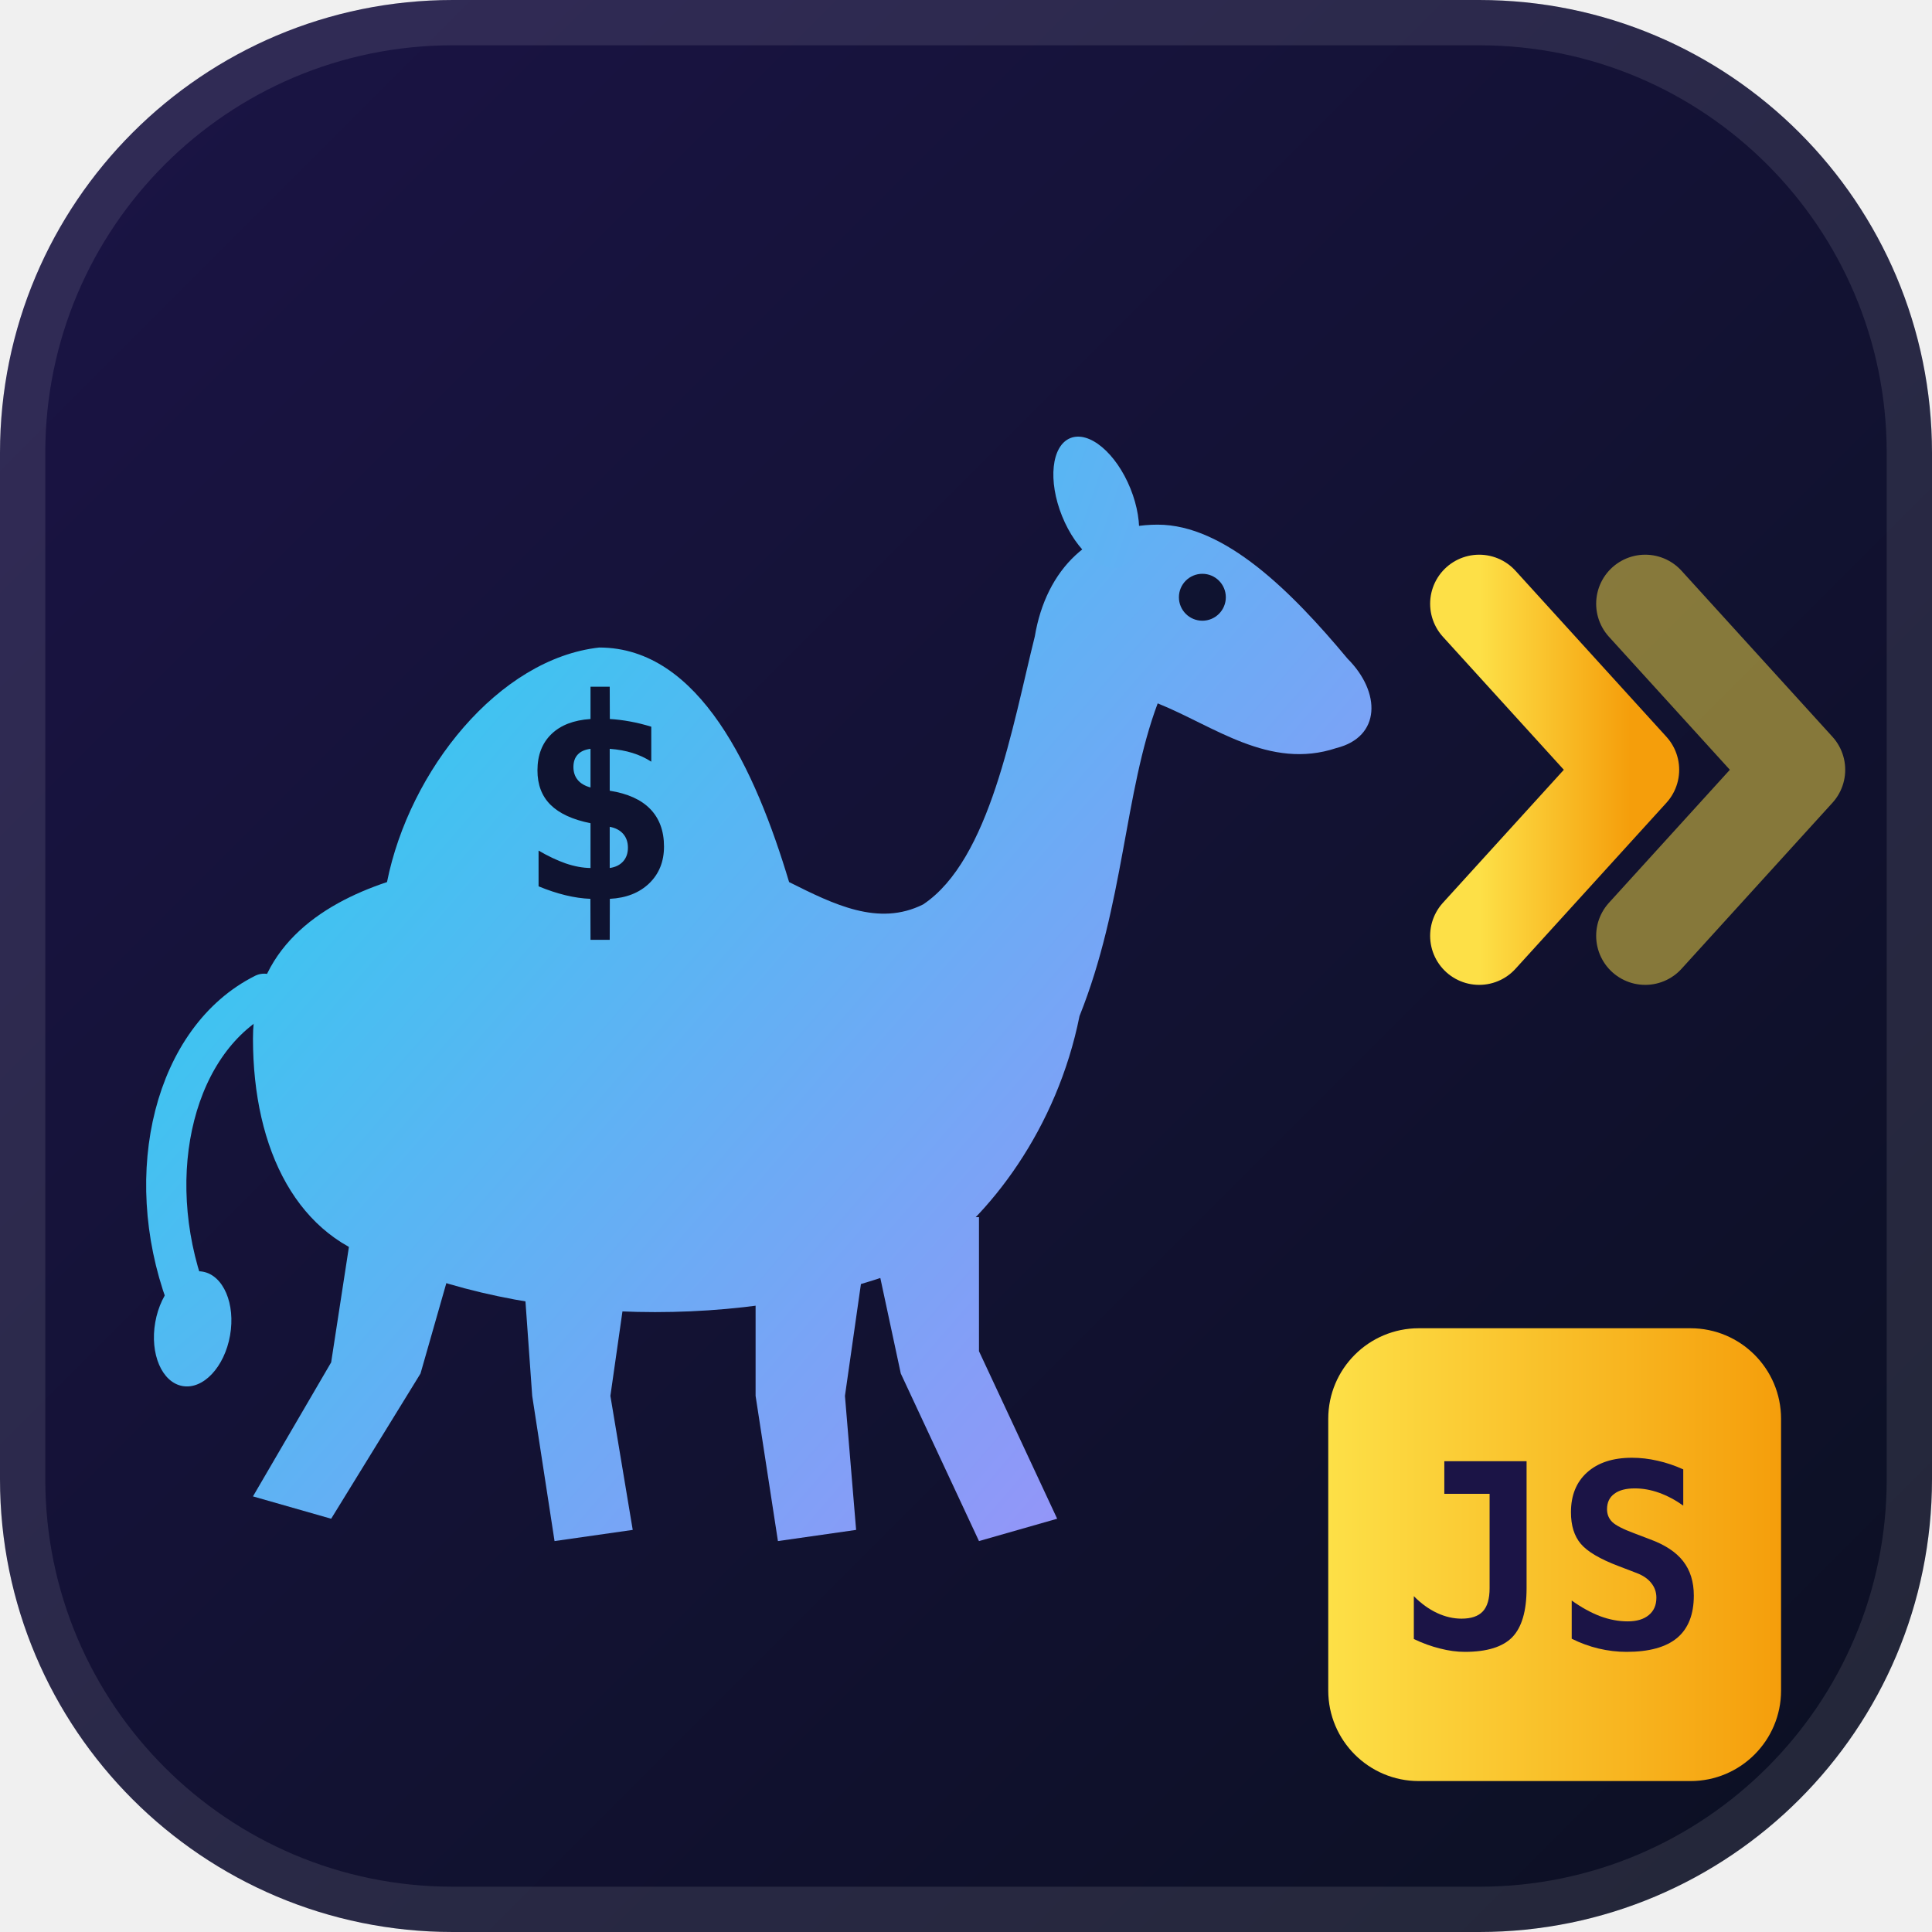
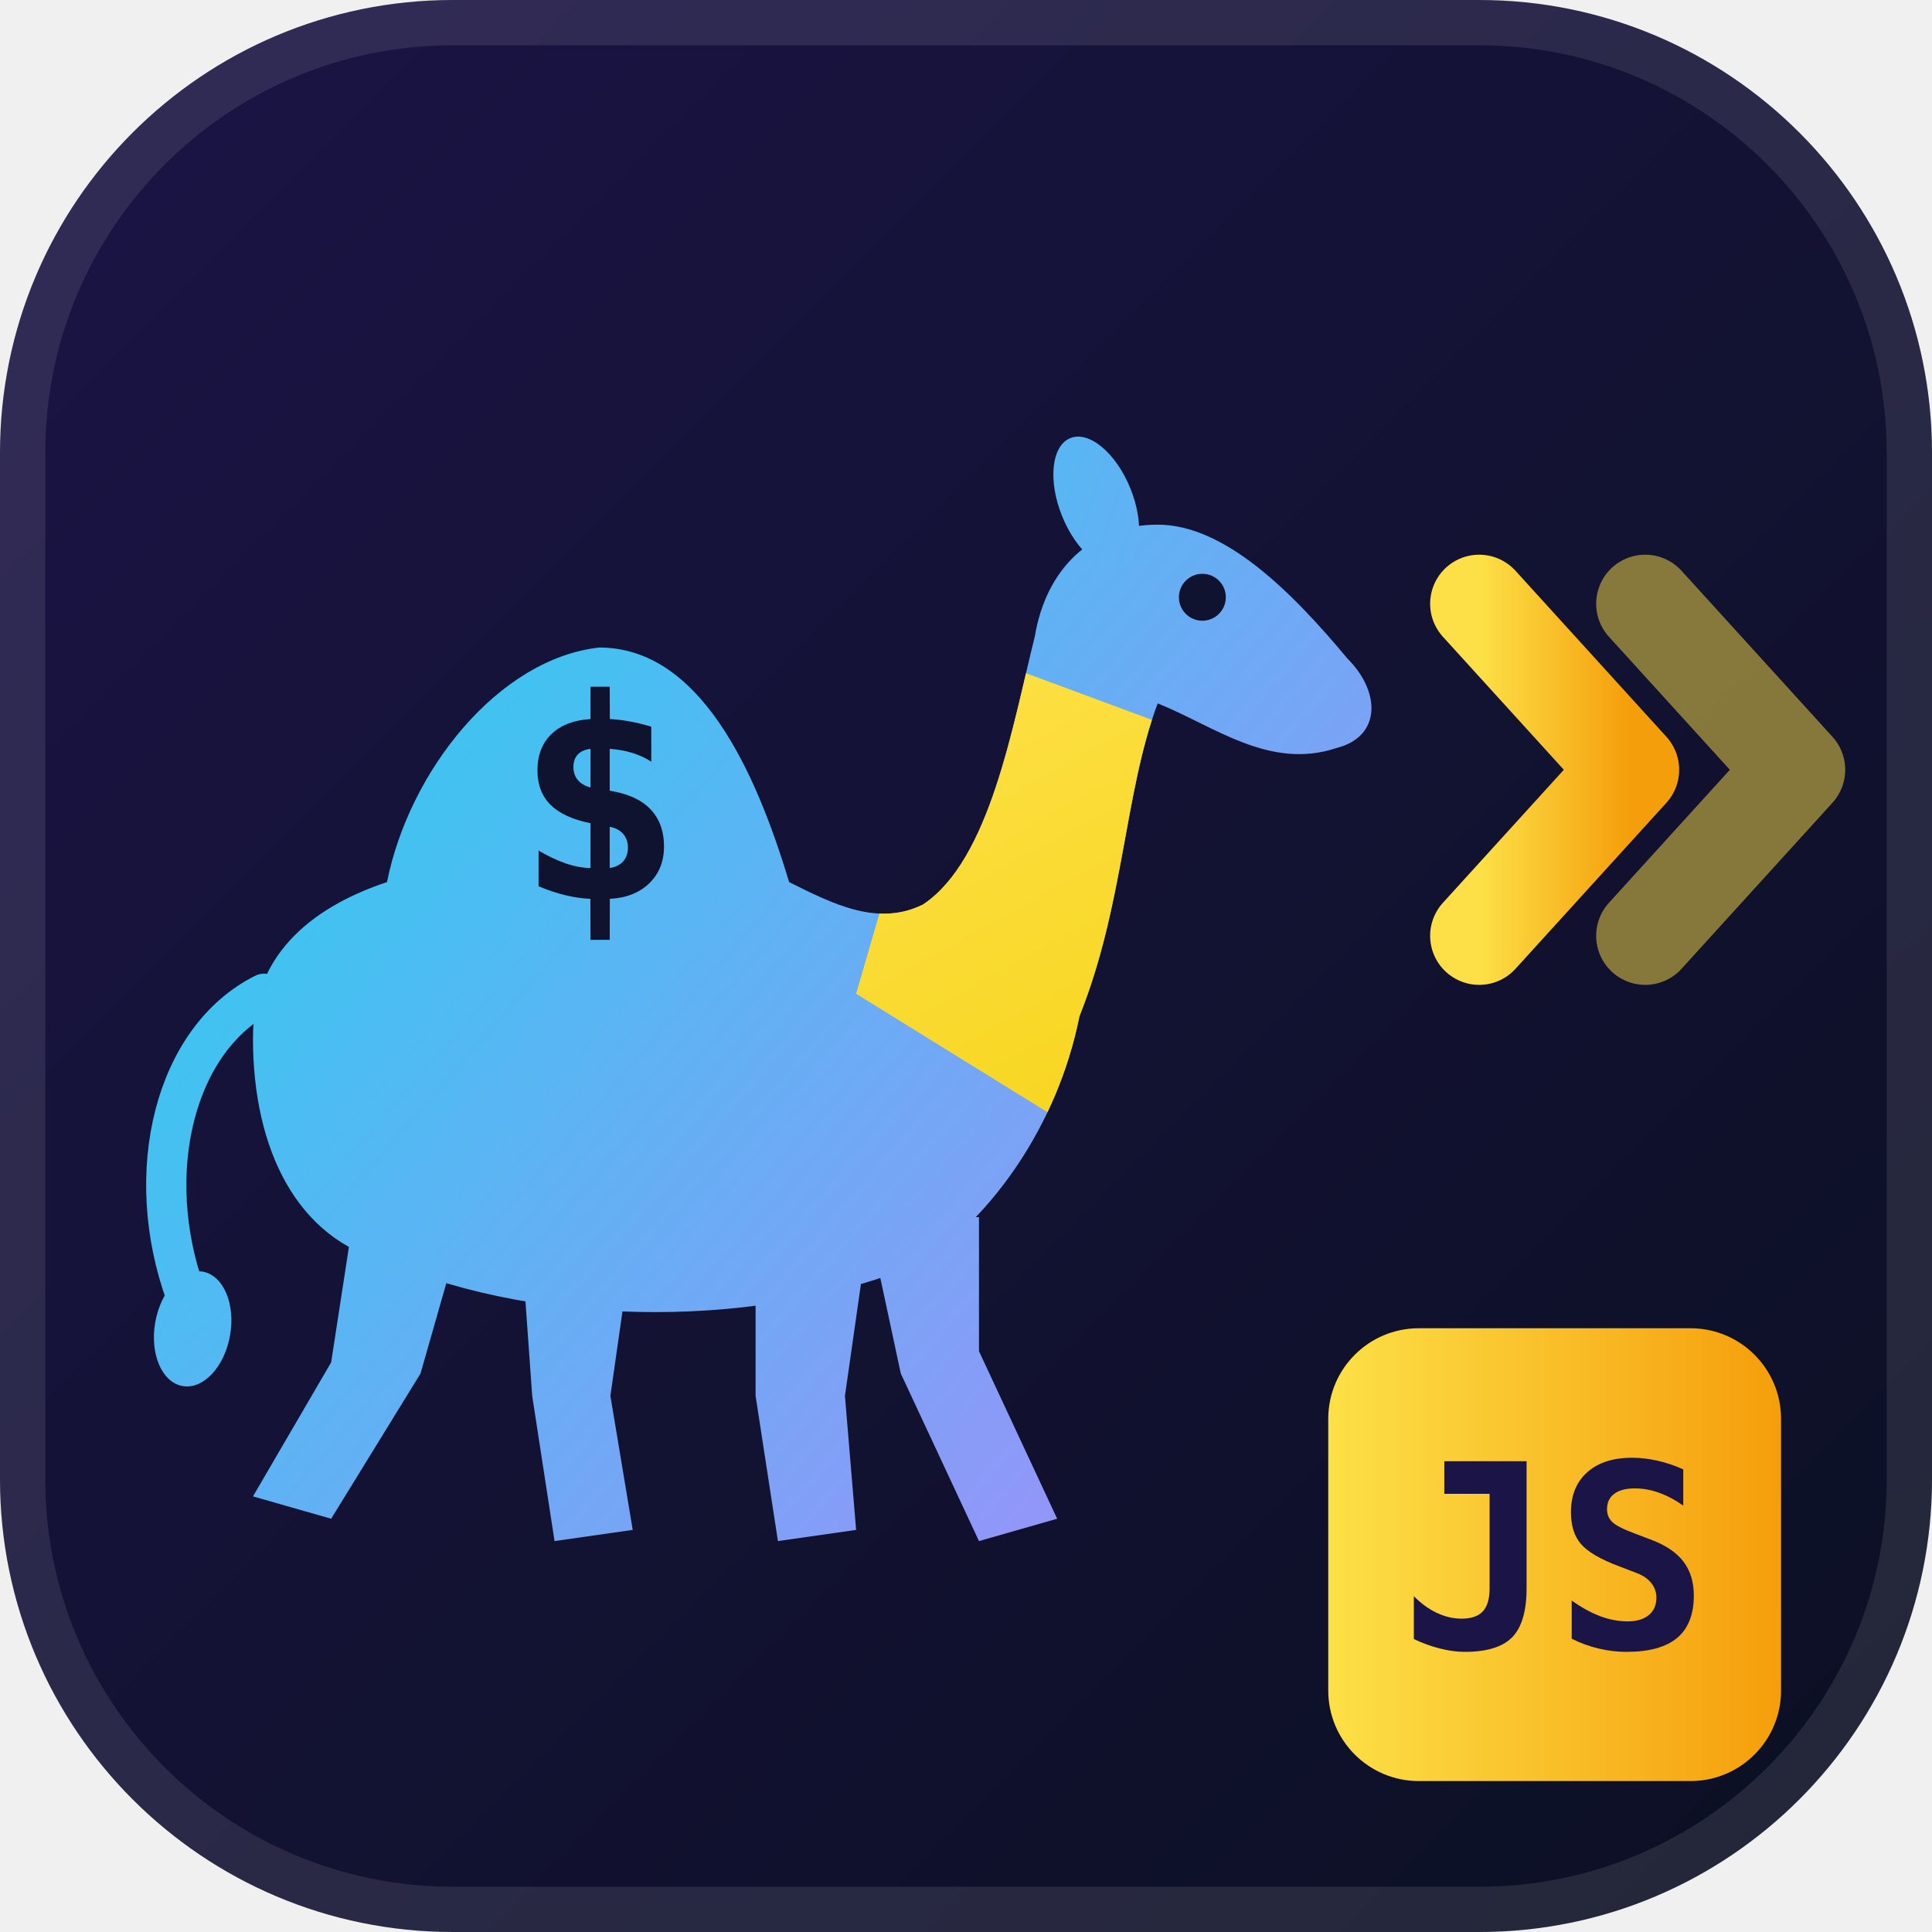
<svg xmlns="http://www.w3.org/2000/svg" viewBox="0 0 128 128" width="128" height="128" role="img" aria-label="Perl2JS">
  <defs>
    <linearGradient id="bg" x1="0" y1="0" x2="1" y2="1">
      <stop offset="0" stop-color="#1b1446" />
      <stop offset="1" stop-color="#0b1022" />
    </linearGradient>
    <linearGradient id="sig" x1="0" y1="0" x2="1" y2="1">
      <stop offset="0" stop-color="#22d3ee" />
      <stop offset="1" stop-color="#a78bfa" />
    </linearGradient>
    <linearGradient id="js" x1="0" y1="0" x2="1" y2="0">
      <stop offset="0" stop-color="#fde047" />
      <stop offset="1" stop-color="#f59e0b" />
    </linearGradient>
    <linearGradient id="camel" gradientUnits="userSpaceOnUse" x1="14" y1="26" x2="120" y2="118">
      <stop offset="0" stop-color="#22d3ee" />
      <stop offset="1" stop-color="#a78bfa" />
    </linearGradient>
+     <linearGradient id="jsneck" gradientUnits="userSpaceOnUse" x1="82" y1="38" x2="104" y2="78">
+       <stop offset="0" stop-color="#fde047" />
+       <stop offset="1" stop-color="#f7d51d" />
+     </linearGradient>
    <linearGradient id="word" x1="0" y1="0" x2="1" y2="0">
      <stop offset="0" stop-color="#22d3ee" />
      <stop offset="1" stop-color="#a78bfa" />
    </linearGradient>
  </defs>
  <g transform="translate(0 0) scale(1.0)">
    <rect x="0" y="0" width="128" height="128" rx="30" fill="url(#bg)" />
    <rect x="1.5" y="1.5" width="125" height="125" rx="28.5" fill="none" stroke="#ffffff" stroke-opacity=".10" stroke-width="3" />
    <g transform="translate(-1 17) scale(.74)">
+       <defs>
+         <clipPath id="neckclip">
+           <polygon points="78,66 87,35 114,45 108,54 99,79" />
+         </clipPath>
+       </defs>
      <g fill="url(#camel)">
-         <path d="M24 70 C24 62 30 58 36 56 C38 46 46 36 55 35 C64 35 69 46 72 56 C76 58 80 60 84 58                C90 54 92 42 94 34 C95 28 99 24 105 24 C111 24 117 30 122 36 C125 39 125 43 121 44                C115 46 110 42 105 40 C102 48 102 58 98 68 C96 78 90 86 84 90 C70 96 50 96 36 90 C28 88 24 80 24 70 Z" />
+         <path d="M24 70 C24 62 30 58 36 56 C38 46 46 36 55 35 C64 35 69 46 72 56 C76 58 80 60 84 58 C90 54 92 42 94 34 C95 28 99 24 105 24 C111 24 117 30 122 36 C125 39 125 43 121 44 C115 46 110 42 105 40 C102 48 102 58 98 68 C96 78 90 86 84 90 C70 96 50 96 36 90 C28 88 24 80 24 70 Z" />
        <ellipse cx="99.5" cy="22" rx="3.3" ry="6.2" transform="rotate(-22 99.5 22)" />
        <path d="M79 86 L89 86 L89 98 L96 113 L89 115 L82 100 Z" />
        <path d="M69 88 L79 88 L77 102 L78 114 L71 115 L69 102 Z" />
        <path d="M33 86 L43 86 L39 100 L31 113 L24 111 L31 99 Z" />
        <path d="M48 88 L58 88 L56 102 L58 114 L51 115 L49 102 Z" />
        <path d="M25 66 C17 70 14 82 18 93" fill="none" stroke="url(#camel)" stroke-width="3.6" stroke-linecap="round" />
        <ellipse cx="18.6" cy="96" rx="3.4" ry="5.2" transform="rotate(10 18.6 96)" />
+       </g>
+       <g clip-path="url(#neckclip)">
+         <path d="M24 70 C24 62 30 58 36 56 C38 46 46 36 55 35 C64 35 69 46 72 56 C76 58 80 60 84 58 C90 54 92 42 94 34 C95 28 99 24 105 24 C111 24 117 30 122 36 C125 39 125 43 121 44 C115 46 110 42 105 40 C102 48 102 58 98 68 C96 78 90 86 84 90 C70 96 50 96 36 90 C28 88 24 80 24 70 Z" fill="url(#jsneck)" />
      </g>
      <circle cx="109" cy="30.5" r="2.1" fill="#0f1330" />
      <g transform="translate(47.47 57.5)">
        <path d="M8.47 -6.45V-2.76Q9.24 -2.87 9.67 -3.35Q10.1 -3.83 10.1 -4.58Q10.1 -5.33 9.67 -5.82Q9.25 -6.3 8.47 -6.45ZM6.75 -9.97V-13.43Q5.99 -13.33 5.61 -12.92Q5.22 -12.51 5.22 -11.8Q5.22 -11.11 5.61 -10.64Q5.99 -10.18 6.75 -9.97ZM8.47 3.67H6.75L6.74 0Q5.68 -0.04 4.52 -0.32Q3.36 -0.6 2.1 -1.12V-4.32Q3.36 -3.58 4.53 -3.17Q5.71 -2.77 6.75 -2.76V-6.77Q4.35 -7.25 3.17 -8.42Q2 -9.58 2 -11.5Q2 -13.54 3.25 -14.75Q4.49 -15.95 6.75 -16.1V-18.99H8.47L8.48 -16.1Q9.35 -16.05 10.28 -15.88Q11.22 -15.71 12.19 -15.41V-12.28Q11.44 -12.77 10.51 -13.06Q9.58 -13.35 8.47 -13.43V-9.68Q10.88 -9.3 12.1 -8.04Q13.33 -6.77 13.33 -4.68Q13.33 -2.67 12.01 -1.39Q10.68 -0.11 8.48 0Z" fill="#0f1330" />
      </g>
    </g>
    <g fill="none" stroke="url(#js)" stroke-width="6.5" stroke-linecap="round" stroke-linejoin="round">
      <path d="M98 40 L108 51 L98 62" />
    </g>
    <path d="M109 40 L119 51 L109 62" fill="none" stroke="#fde047" stroke-opacity=".5" stroke-width="6.5" stroke-linecap="round" stroke-linejoin="round" />
    <rect x="88" y="88" width="30" height="30" rx="6" fill="url(#js)" />
    <g transform="translate(92.77 109.2)">
      <path d="M0.9 -0.61V-3.45Q1.62 -2.72 2.43 -2.34Q3.24 -1.96 4.06 -1.96Q5.02 -1.96 5.47 -2.44Q5.92 -2.92 5.92 -3.98V-10.23H2.92V-12.39H8.37V-3.98Q8.37 -1.71 7.42 -0.73Q6.47 0.24 4.28 0.24Q3.49 0.24 2.64 0.02Q1.78 -0.19 0.9 -0.61Z" fill="#1b1446" />
      <path d="M14.47 -5.44Q12.62 -6.14 11.96 -6.92Q11.31 -7.69 11.31 -9.01Q11.31 -10.69 12.38 -11.65Q13.46 -12.62 15.35 -12.62Q16.2 -12.62 17.06 -12.42Q17.91 -12.23 18.75 -11.85V-9.45Q17.96 -10.01 17.15 -10.3Q16.34 -10.59 15.54 -10.59Q14.65 -10.59 14.18 -10.23Q13.7 -9.88 13.7 -9.21Q13.7 -8.7 14.05 -8.36Q14.39 -8.03 15.49 -7.62L16.54 -7.22Q18.04 -6.67 18.74 -5.77Q19.45 -4.86 19.45 -3.49Q19.45 -1.61 18.34 -0.68Q17.23 0.24 14.99 0.24Q14.07 0.24 13.14 0.02Q12.22 -0.2 11.36 -0.63V-3.16Q12.33 -2.47 13.25 -2.12Q14.17 -1.78 15.07 -1.78Q15.97 -1.78 16.47 -2.2Q16.97 -2.61 16.97 -3.35Q16.97 -3.9 16.63 -4.32Q16.3 -4.74 15.67 -4.98Z" fill="#1b1446" />
    </g>
  </g>
</svg>
